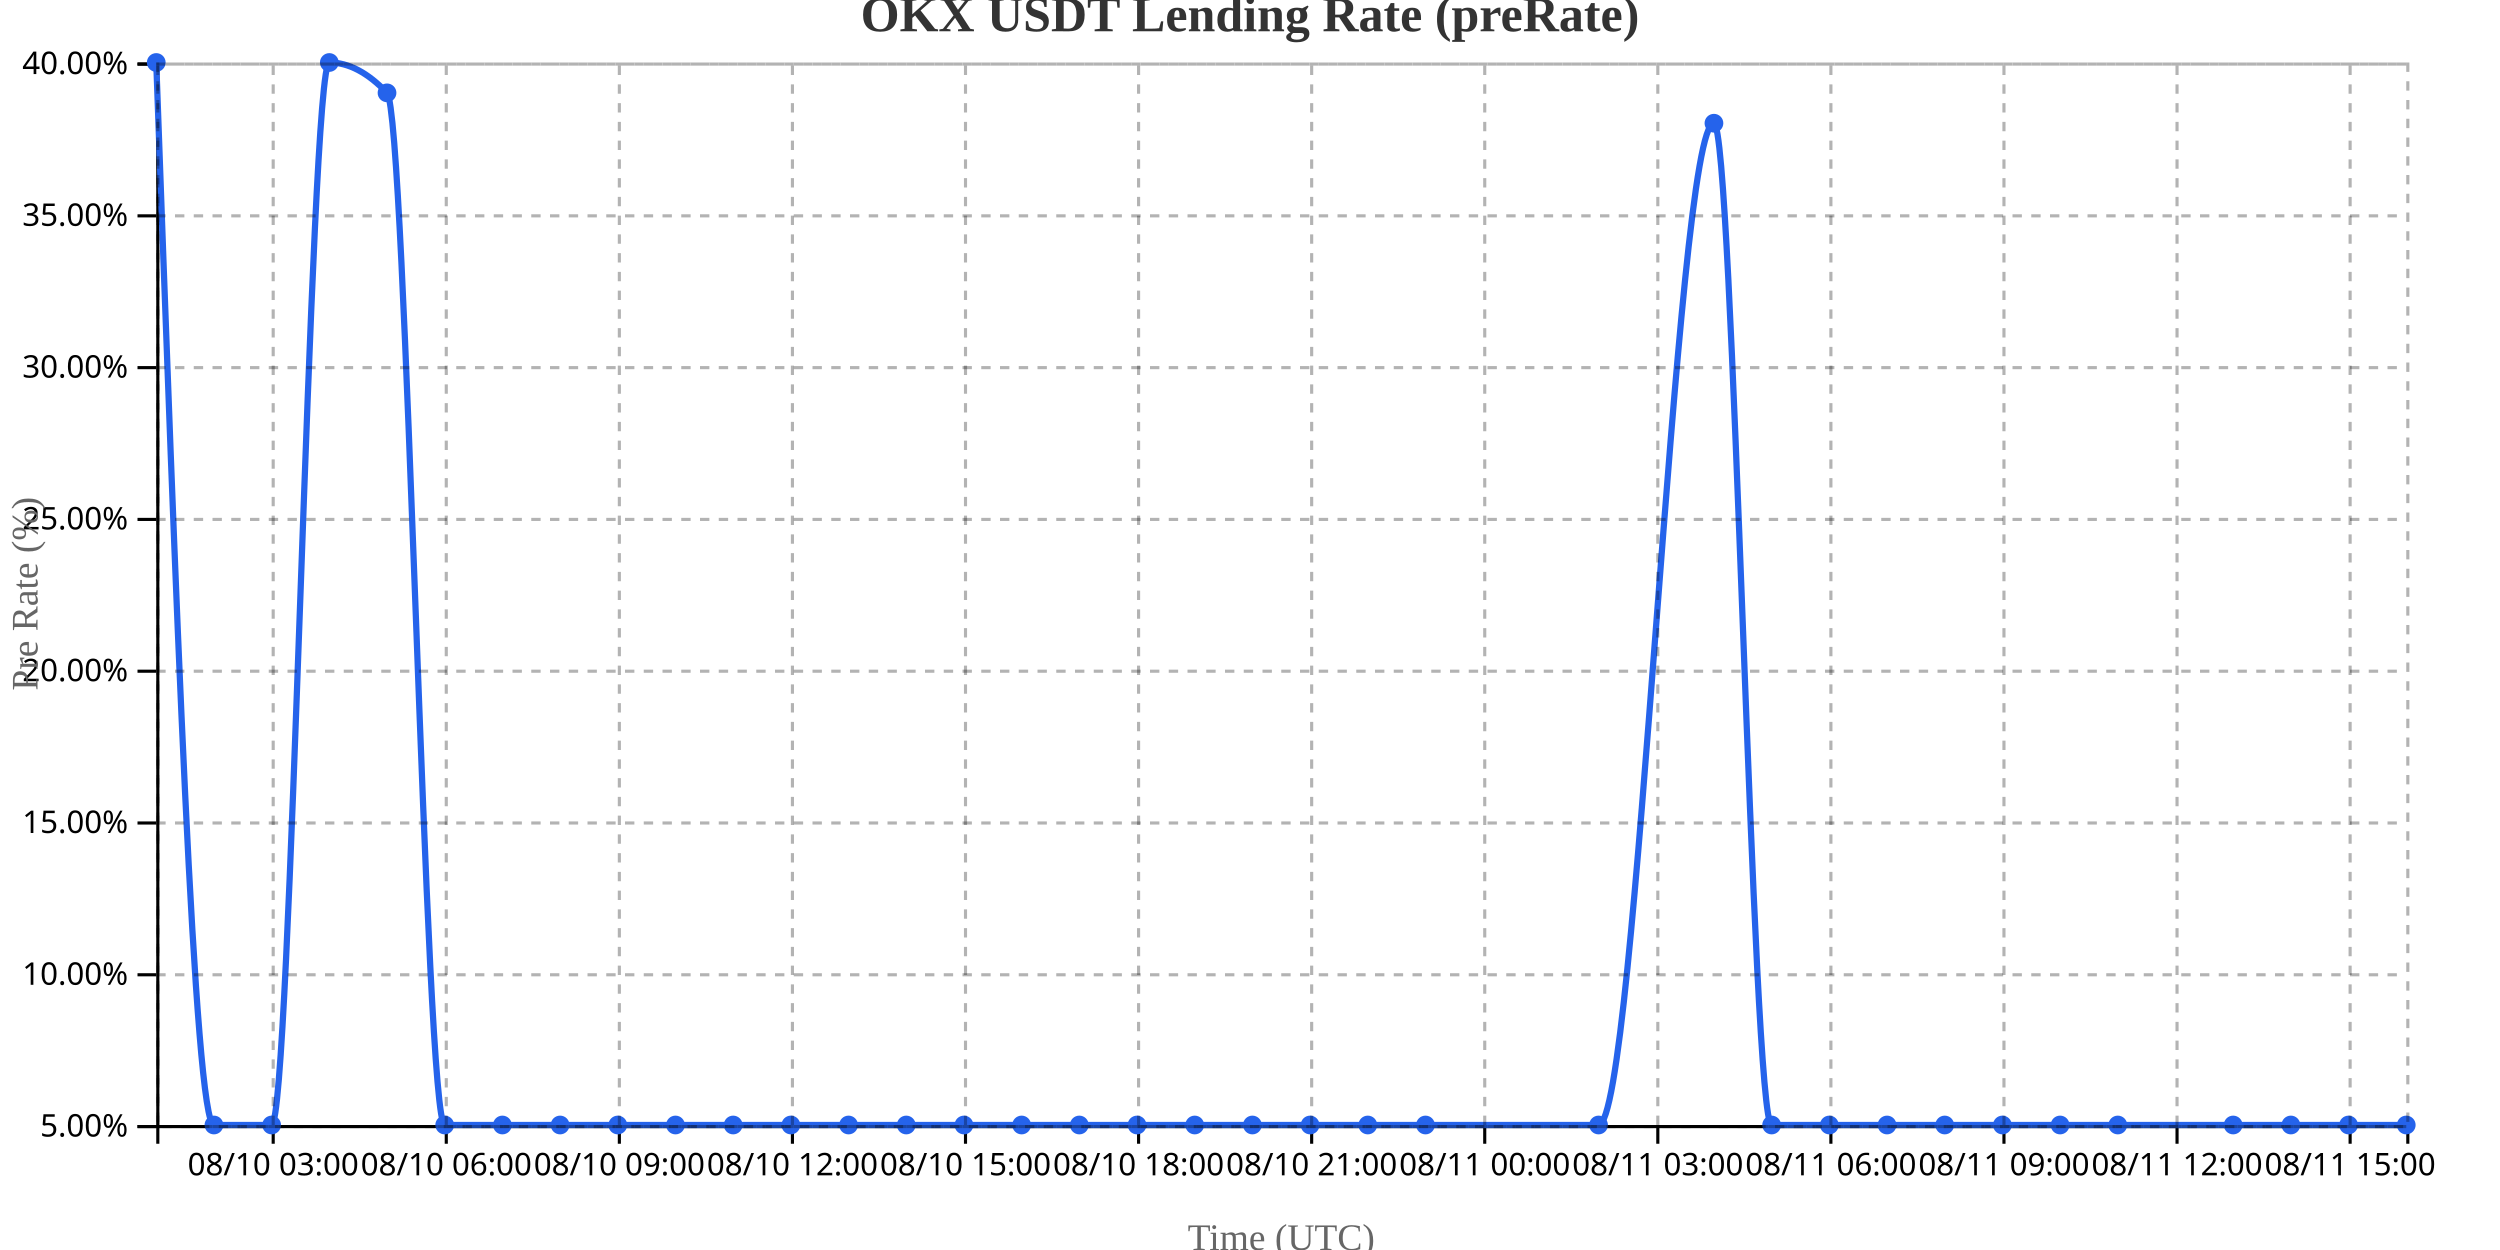
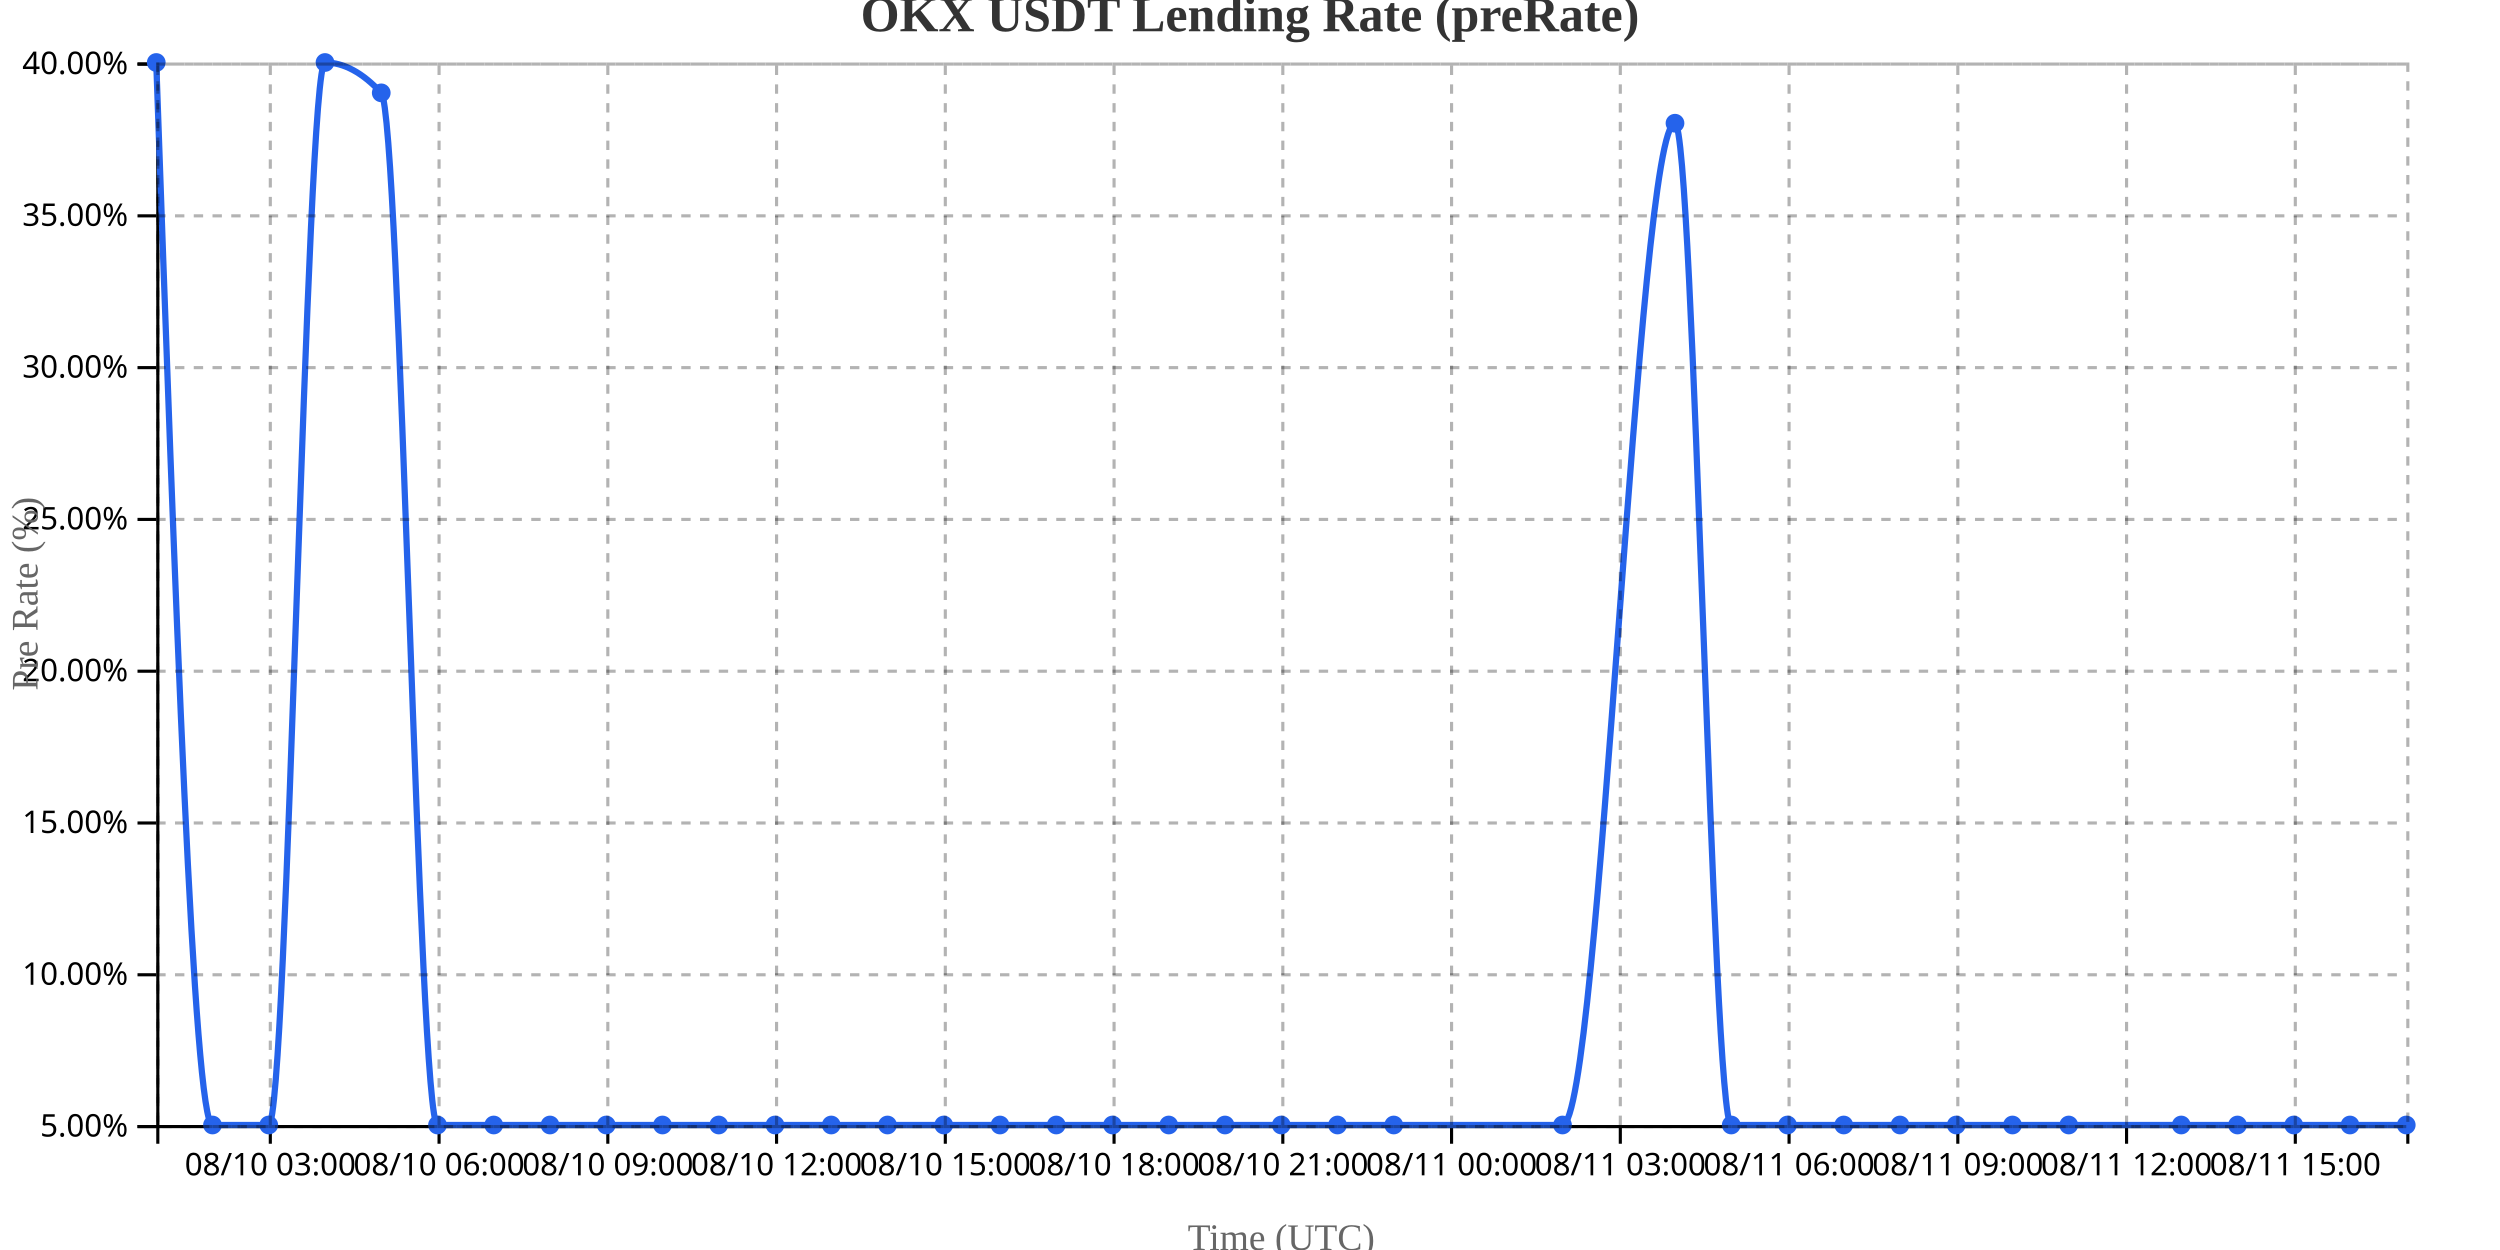
<svg xmlns="http://www.w3.org/2000/svg" width="800" height="400">
  <g transform="translate(50,20)">
    <g transform="translate(0,340)" fill="none" font-size="10" font-family="sans-serif" text-anchor="middle">
      <path class="domain" stroke="currentColor" d="M0.5,6V0.5H720.5V6" />
-       <g class="tick" opacity="1" transform="translate(37.42308,0)">
+       <g class="tick" opacity="1" transform="translate(36.5,0)">
        <line stroke="currentColor" y2="6" />
        <text fill="currentColor" y="9" dy="0.71em">08/10 03:00</text>
      </g>
-       <g class="tick" opacity="1" transform="translate(92.80769,0)">
+       <g class="tick" opacity="1" transform="translate(90.5,0)">
        <line stroke="currentColor" y2="6" />
        <text fill="currentColor" y="9" dy="0.71em">08/10 06:00</text>
      </g>
-       <g class="tick" opacity="1" transform="translate(148.1923,0)">
+       <g class="tick" opacity="1" transform="translate(144.5,0)">
        <line stroke="currentColor" y2="6" />
        <text fill="currentColor" y="9" dy="0.71em">08/10 09:00</text>
      </g>
-       <g class="tick" opacity="1" transform="translate(203.5769,0)">
+       <g class="tick" opacity="1" transform="translate(198.5,0)">
        <line stroke="currentColor" y2="6" />
        <text fill="currentColor" y="9" dy="0.71em">08/10 12:00</text>
      </g>
-       <g class="tick" opacity="1" transform="translate(258.9615,0)">
+       <g class="tick" opacity="1" transform="translate(252.5,0)">
        <line stroke="currentColor" y2="6" />
        <text fill="currentColor" y="9" dy="0.71em">08/10 15:00</text>
      </g>
-       <g class="tick" opacity="1" transform="translate(314.3462,0)">
+       <g class="tick" opacity="1" transform="translate(306.5,0)">
        <line stroke="currentColor" y2="6" />
        <text fill="currentColor" y="9" dy="0.71em">08/10 18:00</text>
      </g>
-       <g class="tick" opacity="1" transform="translate(369.7308,0)">
+       <g class="tick" opacity="1" transform="translate(360.5,0)">
        <line stroke="currentColor" y2="6" />
        <text fill="currentColor" y="9" dy="0.71em">08/10 21:00</text>
      </g>
-       <g class="tick" opacity="1" transform="translate(425.1154,0)">
+       <g class="tick" opacity="1" transform="translate(414.5,0)">
        <line stroke="currentColor" y2="6" />
        <text fill="currentColor" y="9" dy="0.71em">08/11 00:00</text>
      </g>
-       <g class="tick" opacity="1" transform="translate(480.5,0)">
+       <g class="tick" opacity="1" transform="translate(468.5,0)">
        <line stroke="currentColor" y2="6" />
        <text fill="currentColor" y="9" dy="0.71em">08/11 03:00</text>
      </g>
-       <g class="tick" opacity="1" transform="translate(535.8846,0)">
+       <g class="tick" opacity="1" transform="translate(522.5,0)">
        <line stroke="currentColor" y2="6" />
        <text fill="currentColor" y="9" dy="0.71em">08/11 06:00</text>
      </g>
-       <g class="tick" opacity="1" transform="translate(591.2692,0)">
+       <g class="tick" opacity="1" transform="translate(576.5,0)">
        <line stroke="currentColor" y2="6" />
        <text fill="currentColor" y="9" dy="0.71em">08/11 09:00</text>
      </g>
-       <g class="tick" opacity="1" transform="translate(646.6538,0)">
+       <g class="tick" opacity="1" transform="translate(630.5,0)">
        <line stroke="currentColor" y2="6" />
        <text fill="currentColor" y="9" dy="0.71em">08/11 12:00</text>
      </g>
-       <g class="tick" opacity="1" transform="translate(702.0385,0)">
+       <g class="tick" opacity="1" transform="translate(684.5,0)">
        <line stroke="currentColor" y2="6" />
        <text fill="currentColor" y="9" dy="0.71em">08/11 15:00</text>
      </g>
    </g>
    <g fill="none" font-size="10" font-family="sans-serif" text-anchor="end">
      <path class="domain" stroke="currentColor" d="M-6,340.5H0.5V0.5H-6" />
      <g class="tick" opacity="1" transform="translate(0,340.5)">
        <line stroke="currentColor" x2="-6" />
        <text fill="currentColor" x="-9" dy="0.32em">5.00%</text>
      </g>
      <g class="tick" opacity="1" transform="translate(0,291.9286)">
        <line stroke="currentColor" x2="-6" />
        <text fill="currentColor" x="-9" dy="0.32em">10.00%</text>
      </g>
      <g class="tick" opacity="1" transform="translate(0,243.3571)">
        <line stroke="currentColor" x2="-6" />
        <text fill="currentColor" x="-9" dy="0.32em">15.00%</text>
      </g>
      <g class="tick" opacity="1" transform="translate(0,194.7857)">
        <line stroke="currentColor" x2="-6" />
        <text fill="currentColor" x="-9" dy="0.32em">20.00%</text>
      </g>
      <g class="tick" opacity="1" transform="translate(0,146.2143)">
        <line stroke="currentColor" x2="-6" />
        <text fill="currentColor" x="-9" dy="0.32em">25.00%</text>
      </g>
      <g class="tick" opacity="1" transform="translate(0,97.64286)">
        <line stroke="currentColor" x2="-6" />
        <text fill="currentColor" x="-9" dy="0.32em">30.00%</text>
      </g>
      <g class="tick" opacity="1" transform="translate(0,49.07143)">
        <line stroke="currentColor" x2="-6" />
        <text fill="currentColor" x="-9" dy="0.32em">35.00%</text>
      </g>
      <g class="tick" opacity="1" transform="translate(0,0.5)">
        <line stroke="currentColor" x2="-6" />
        <text fill="currentColor" x="-9" dy="0.32em">40.00%</text>
      </g>
    </g>
    <text transform="rotate(-90)" y="-50" x="-170" dy="1em" style="text-anchor: middle; font-size: 12px; fill: #666;">Pre Rate (%)</text>
    <text transform="translate(360, 380)" style="text-anchor: middle; font-size: 12px; fill: #666;">Time (UTC)</text>
-     <path fill="none" stroke="#2563eb" stroke-width="2" d="M0,0C6.154,170,12.308,340,18.462,340C24.615,340,30.769,340,36.923,340C43.077,340,49.231,0,55.385,0C61.538,0,67.692,3.238,73.846,9.714C80,16.19,86.154,340,92.308,340C98.462,340,104.615,340,110.769,340C116.923,340,123.077,340,129.231,340C135.385,340,141.538,340,147.692,340C153.846,340,160,340,166.154,340C172.308,340,178.462,340,184.615,340C190.769,340,196.923,340,203.077,340C209.231,340,215.385,340,221.538,340C227.692,340,233.846,340,240,340C246.154,340,252.308,340,258.462,340C264.615,340,270.769,340,276.923,340C283.077,340,289.231,340,295.385,340C301.538,340,307.692,340,313.846,340C320,340,326.154,340,332.308,340C338.462,340,344.615,340,350.769,340C356.923,340,363.077,340,369.231,340C375.385,340,381.538,340,387.692,340C393.846,340,400,340,406.154,340C424.615,340,443.077,340,461.538,340C473.846,340,486.154,19.429,498.462,19.429C504.615,19.429,510.769,340,516.923,340C523.077,340,529.231,340,535.385,340C541.538,340,547.692,340,553.846,340C560,340,566.154,340,572.308,340C578.462,340,584.615,340,590.769,340C596.923,340,603.077,340,609.231,340C615.385,340,621.538,340,627.692,340C640,340,652.308,340,664.615,340C670.769,340,676.923,340,683.077,340C689.231,340,695.385,340,701.538,340C707.692,340,713.846,340,720,340" />
+     <path fill="none" stroke="#2563eb" stroke-width="2" d="M0,0C6,170,12,340,18,340C24,340,30,340,36,340C42,340,48,0,54,0C60,0,66,3.238,72,9.714C78,16.19,84,340,90,340C96,340,102,340,108,340C114,340,120,340,126,340C132,340,138,340,144,340C150,340,156,340,162,340C168,340,174,340,180,340C186,340,192,340,198,340C204,340,210,340,216,340C222,340,228,340,234,340C240,340,246,340,252,340C258,340,264,340,270,340C276,340,282,340,288,340C294,340,300,340,306,340C312,340,318,340,324,340C330,340,336,340,342,340C348,340,354,340,360,340C366,340,372,340,378,340C384,340,390,340,396,340C414,340,432,340,450,340C462,340,474,19.429,486,19.429C492,19.429,498,340,504,340C510,340,516,340,522,340C528,340,534,340,540,340C546,340,552,340,558,340C564,340,570,340,576,340C582,340,588,340,594,340C600,340,606,340,612,340C624,340,636,340,648,340C654,340,660,340,666,340C672,340,678,340,684,340C690,340,696,340,702,340C708,340,714,340,720,340" />
    <circle class="dot" cx="0" cy="0" r="3" fill="#2563eb" />
-     <circle class="dot" cx="18.462" cy="340" r="3" fill="#2563eb" />
-     <circle class="dot" cx="36.923" cy="340" r="3" fill="#2563eb" />
-     <circle class="dot" cx="55.385" cy="0" r="3" fill="#2563eb" />
-     <circle class="dot" cx="73.846" cy="9.714" r="3" fill="#2563eb" />
-     <circle class="dot" cx="92.308" cy="340" r="3" fill="#2563eb" />
-     <circle class="dot" cx="110.769" cy="340" r="3" fill="#2563eb" />
-     <circle class="dot" cx="129.231" cy="340" r="3" fill="#2563eb" />
-     <circle class="dot" cx="147.692" cy="340" r="3" fill="#2563eb" />
-     <circle class="dot" cx="166.154" cy="340" r="3" fill="#2563eb" />
-     <circle class="dot" cx="184.615" cy="340" r="3" fill="#2563eb" />
-     <circle class="dot" cx="203.077" cy="340" r="3" fill="#2563eb" />
-     <circle class="dot" cx="221.538" cy="340" r="3" fill="#2563eb" />
-     <circle class="dot" cx="240" cy="340" r="3" fill="#2563eb" />
-     <circle class="dot" cx="258.462" cy="340" r="3" fill="#2563eb" />
-     <circle class="dot" cx="276.923" cy="340" r="3" fill="#2563eb" />
-     <circle class="dot" cx="295.385" cy="340" r="3" fill="#2563eb" />
-     <circle class="dot" cx="313.846" cy="340" r="3" fill="#2563eb" />
-     <circle class="dot" cx="332.308" cy="340" r="3" fill="#2563eb" />
-     <circle class="dot" cx="350.769" cy="340" r="3" fill="#2563eb" />
-     <circle class="dot" cx="369.231" cy="340" r="3" fill="#2563eb" />
-     <circle class="dot" cx="387.692" cy="340" r="3" fill="#2563eb" />
-     <circle class="dot" cx="406.154" cy="340" r="3" fill="#2563eb" />
-     <circle class="dot" cx="461.538" cy="340" r="3" fill="#2563eb" />
-     <circle class="dot" cx="498.462" cy="19.429" r="3" fill="#2563eb" />
-     <circle class="dot" cx="516.923" cy="340" r="3" fill="#2563eb" />
-     <circle class="dot" cx="535.385" cy="340" r="3" fill="#2563eb" />
-     <circle class="dot" cx="553.846" cy="340" r="3" fill="#2563eb" />
-     <circle class="dot" cx="572.308" cy="340" r="3" fill="#2563eb" />
-     <circle class="dot" cx="590.769" cy="340" r="3" fill="#2563eb" />
-     <circle class="dot" cx="609.231" cy="340" r="3" fill="#2563eb" />
-     <circle class="dot" cx="627.692" cy="340" r="3" fill="#2563eb" />
-     <circle class="dot" cx="664.615" cy="340" r="3" fill="#2563eb" />
-     <circle class="dot" cx="683.077" cy="340" r="3" fill="#2563eb" />
-     <circle class="dot" cx="701.538" cy="340" r="3" fill="#2563eb" />
+     <circle class="dot" cx="18" cy="340" r="3" fill="#2563eb" />
+     <circle class="dot" cx="36" cy="340" r="3" fill="#2563eb" />
+     <circle class="dot" cx="54" cy="0" r="3" fill="#2563eb" />
+     <circle class="dot" cx="72" cy="9.714" r="3" fill="#2563eb" />
+     <circle class="dot" cx="90" cy="340" r="3" fill="#2563eb" />
+     <circle class="dot" cx="108" cy="340" r="3" fill="#2563eb" />
+     <circle class="dot" cx="126" cy="340" r="3" fill="#2563eb" />
+     <circle class="dot" cx="144" cy="340" r="3" fill="#2563eb" />
+     <circle class="dot" cx="162" cy="340" r="3" fill="#2563eb" />
+     <circle class="dot" cx="180" cy="340" r="3" fill="#2563eb" />
+     <circle class="dot" cx="198" cy="340" r="3" fill="#2563eb" />
+     <circle class="dot" cx="216" cy="340" r="3" fill="#2563eb" />
+     <circle class="dot" cx="234" cy="340" r="3" fill="#2563eb" />
+     <circle class="dot" cx="252" cy="340" r="3" fill="#2563eb" />
+     <circle class="dot" cx="270" cy="340" r="3" fill="#2563eb" />
+     <circle class="dot" cx="288" cy="340" r="3" fill="#2563eb" />
+     <circle class="dot" cx="306" cy="340" r="3" fill="#2563eb" />
+     <circle class="dot" cx="324" cy="340" r="3" fill="#2563eb" />
+     <circle class="dot" cx="342" cy="340" r="3" fill="#2563eb" />
+     <circle class="dot" cx="360" cy="340" r="3" fill="#2563eb" />
+     <circle class="dot" cx="378" cy="340" r="3" fill="#2563eb" />
+     <circle class="dot" cx="396" cy="340" r="3" fill="#2563eb" />
+     <circle class="dot" cx="450" cy="340" r="3" fill="#2563eb" />
+     <circle class="dot" cx="486" cy="19.429" r="3" fill="#2563eb" />
+     <circle class="dot" cx="504" cy="340" r="3" fill="#2563eb" />
+     <circle class="dot" cx="522" cy="340" r="3" fill="#2563eb" />
+     <circle class="dot" cx="540" cy="340" r="3" fill="#2563eb" />
+     <circle class="dot" cx="558" cy="340" r="3" fill="#2563eb" />
+     <circle class="dot" cx="576" cy="340" r="3" fill="#2563eb" />
+     <circle class="dot" cx="594" cy="340" r="3" fill="#2563eb" />
+     <circle class="dot" cx="612" cy="340" r="3" fill="#2563eb" />
+     <circle class="dot" cx="648" cy="340" r="3" fill="#2563eb" />
+     <circle class="dot" cx="666" cy="340" r="3" fill="#2563eb" />
+     <circle class="dot" cx="684" cy="340" r="3" fill="#2563eb" />
+     <circle class="dot" cx="702" cy="340" r="3" fill="#2563eb" />
    <circle class="dot" cx="720" cy="340" r="3" fill="#2563eb" />
    <g class="grid" transform="translate(0,340)" fill="none" font-size="10" font-family="sans-serif" text-anchor="middle" style="stroke-dasharray: 3,3; opacity: 0.3;">
      <path class="domain" stroke="currentColor" d="M0.5,-340V0.5H720.5V-340" />
-       <g class="tick" opacity="1" transform="translate(37.42308,0)">
-         <line stroke="currentColor" y2="-340" />
-         <text fill="currentColor" y="3" dy="0.71em" />
-       </g>
-       <g class="tick" opacity="1" transform="translate(92.80769,0)">
-         <line stroke="currentColor" y2="-340" />
-         <text fill="currentColor" y="3" dy="0.71em" />
-       </g>
-       <g class="tick" opacity="1" transform="translate(148.1923,0)">
-         <line stroke="currentColor" y2="-340" />
-         <text fill="currentColor" y="3" dy="0.71em" />
-       </g>
-       <g class="tick" opacity="1" transform="translate(203.5769,0)">
-         <line stroke="currentColor" y2="-340" />
-         <text fill="currentColor" y="3" dy="0.71em" />
-       </g>
-       <g class="tick" opacity="1" transform="translate(258.9615,0)">
-         <line stroke="currentColor" y2="-340" />
-         <text fill="currentColor" y="3" dy="0.71em" />
-       </g>
-       <g class="tick" opacity="1" transform="translate(314.3462,0)">
-         <line stroke="currentColor" y2="-340" />
-         <text fill="currentColor" y="3" dy="0.71em" />
-       </g>
-       <g class="tick" opacity="1" transform="translate(369.7308,0)">
-         <line stroke="currentColor" y2="-340" />
-         <text fill="currentColor" y="3" dy="0.71em" />
-       </g>
-       <g class="tick" opacity="1" transform="translate(425.1154,0)">
-         <line stroke="currentColor" y2="-340" />
-         <text fill="currentColor" y="3" dy="0.71em" />
-       </g>
-       <g class="tick" opacity="1" transform="translate(480.5,0)">
-         <line stroke="currentColor" y2="-340" />
-         <text fill="currentColor" y="3" dy="0.71em" />
-       </g>
-       <g class="tick" opacity="1" transform="translate(535.8846,0)">
-         <line stroke="currentColor" y2="-340" />
-         <text fill="currentColor" y="3" dy="0.71em" />
-       </g>
-       <g class="tick" opacity="1" transform="translate(591.2692,0)">
-         <line stroke="currentColor" y2="-340" />
-         <text fill="currentColor" y="3" dy="0.71em" />
-       </g>
-       <g class="tick" opacity="1" transform="translate(646.6538,0)">
-         <line stroke="currentColor" y2="-340" />
-         <text fill="currentColor" y="3" dy="0.71em" />
-       </g>
-       <g class="tick" opacity="1" transform="translate(702.0385,0)">
+       <g class="tick" opacity="1" transform="translate(36.5,0)">
+         <line stroke="currentColor" y2="-340" />
+         <text fill="currentColor" y="3" dy="0.71em" />
+       </g>
+       <g class="tick" opacity="1" transform="translate(90.5,0)">
+         <line stroke="currentColor" y2="-340" />
+         <text fill="currentColor" y="3" dy="0.71em" />
+       </g>
+       <g class="tick" opacity="1" transform="translate(144.5,0)">
+         <line stroke="currentColor" y2="-340" />
+         <text fill="currentColor" y="3" dy="0.71em" />
+       </g>
+       <g class="tick" opacity="1" transform="translate(198.5,0)">
+         <line stroke="currentColor" y2="-340" />
+         <text fill="currentColor" y="3" dy="0.71em" />
+       </g>
+       <g class="tick" opacity="1" transform="translate(252.5,0)">
+         <line stroke="currentColor" y2="-340" />
+         <text fill="currentColor" y="3" dy="0.71em" />
+       </g>
+       <g class="tick" opacity="1" transform="translate(306.5,0)">
+         <line stroke="currentColor" y2="-340" />
+         <text fill="currentColor" y="3" dy="0.71em" />
+       </g>
+       <g class="tick" opacity="1" transform="translate(360.5,0)">
+         <line stroke="currentColor" y2="-340" />
+         <text fill="currentColor" y="3" dy="0.71em" />
+       </g>
+       <g class="tick" opacity="1" transform="translate(414.5,0)">
+         <line stroke="currentColor" y2="-340" />
+         <text fill="currentColor" y="3" dy="0.71em" />
+       </g>
+       <g class="tick" opacity="1" transform="translate(468.5,0)">
+         <line stroke="currentColor" y2="-340" />
+         <text fill="currentColor" y="3" dy="0.71em" />
+       </g>
+       <g class="tick" opacity="1" transform="translate(522.5,0)">
+         <line stroke="currentColor" y2="-340" />
+         <text fill="currentColor" y="3" dy="0.71em" />
+       </g>
+       <g class="tick" opacity="1" transform="translate(576.5,0)">
+         <line stroke="currentColor" y2="-340" />
+         <text fill="currentColor" y="3" dy="0.71em" />
+       </g>
+       <g class="tick" opacity="1" transform="translate(630.5,0)">
+         <line stroke="currentColor" y2="-340" />
+         <text fill="currentColor" y="3" dy="0.71em" />
+       </g>
+       <g class="tick" opacity="1" transform="translate(684.5,0)">
        <line stroke="currentColor" y2="-340" />
        <text fill="currentColor" y="3" dy="0.71em" />
      </g>
    </g>
    <g class="grid" fill="none" font-size="10" font-family="sans-serif" text-anchor="end" style="stroke-dasharray: 3,3; opacity: 0.3;">
      <path class="domain" stroke="currentColor" d="M720,340.5H0.5V0.5H720" />
      <g class="tick" opacity="1" transform="translate(0,340.5)">
        <line stroke="currentColor" x2="720" />
        <text fill="currentColor" x="-3" dy="0.32em" />
      </g>
      <g class="tick" opacity="1" transform="translate(0,291.9286)">
        <line stroke="currentColor" x2="720" />
        <text fill="currentColor" x="-3" dy="0.32em" />
      </g>
      <g class="tick" opacity="1" transform="translate(0,243.3571)">
        <line stroke="currentColor" x2="720" />
        <text fill="currentColor" x="-3" dy="0.32em" />
      </g>
      <g class="tick" opacity="1" transform="translate(0,194.7857)">
        <line stroke="currentColor" x2="720" />
        <text fill="currentColor" x="-3" dy="0.32em" />
      </g>
      <g class="tick" opacity="1" transform="translate(0,146.2143)">
        <line stroke="currentColor" x2="720" />
        <text fill="currentColor" x="-3" dy="0.32em" />
      </g>
      <g class="tick" opacity="1" transform="translate(0,97.64286)">
        <line stroke="currentColor" x2="720" />
        <text fill="currentColor" x="-3" dy="0.32em" />
      </g>
      <g class="tick" opacity="1" transform="translate(0,49.07143)">
        <line stroke="currentColor" x2="720" />
        <text fill="currentColor" x="-3" dy="0.32em" />
      </g>
      <g class="tick" opacity="1" transform="translate(0,0.5)">
        <line stroke="currentColor" x2="720" />
        <text fill="currentColor" x="-3" dy="0.32em" />
      </g>
    </g>
  </g>
  <text x="400" y="10" text-anchor="middle" style="font-size: 16px; font-weight: bold; fill: #333;">OKX USDT Lending Rate (preRate)</text>
</svg>
